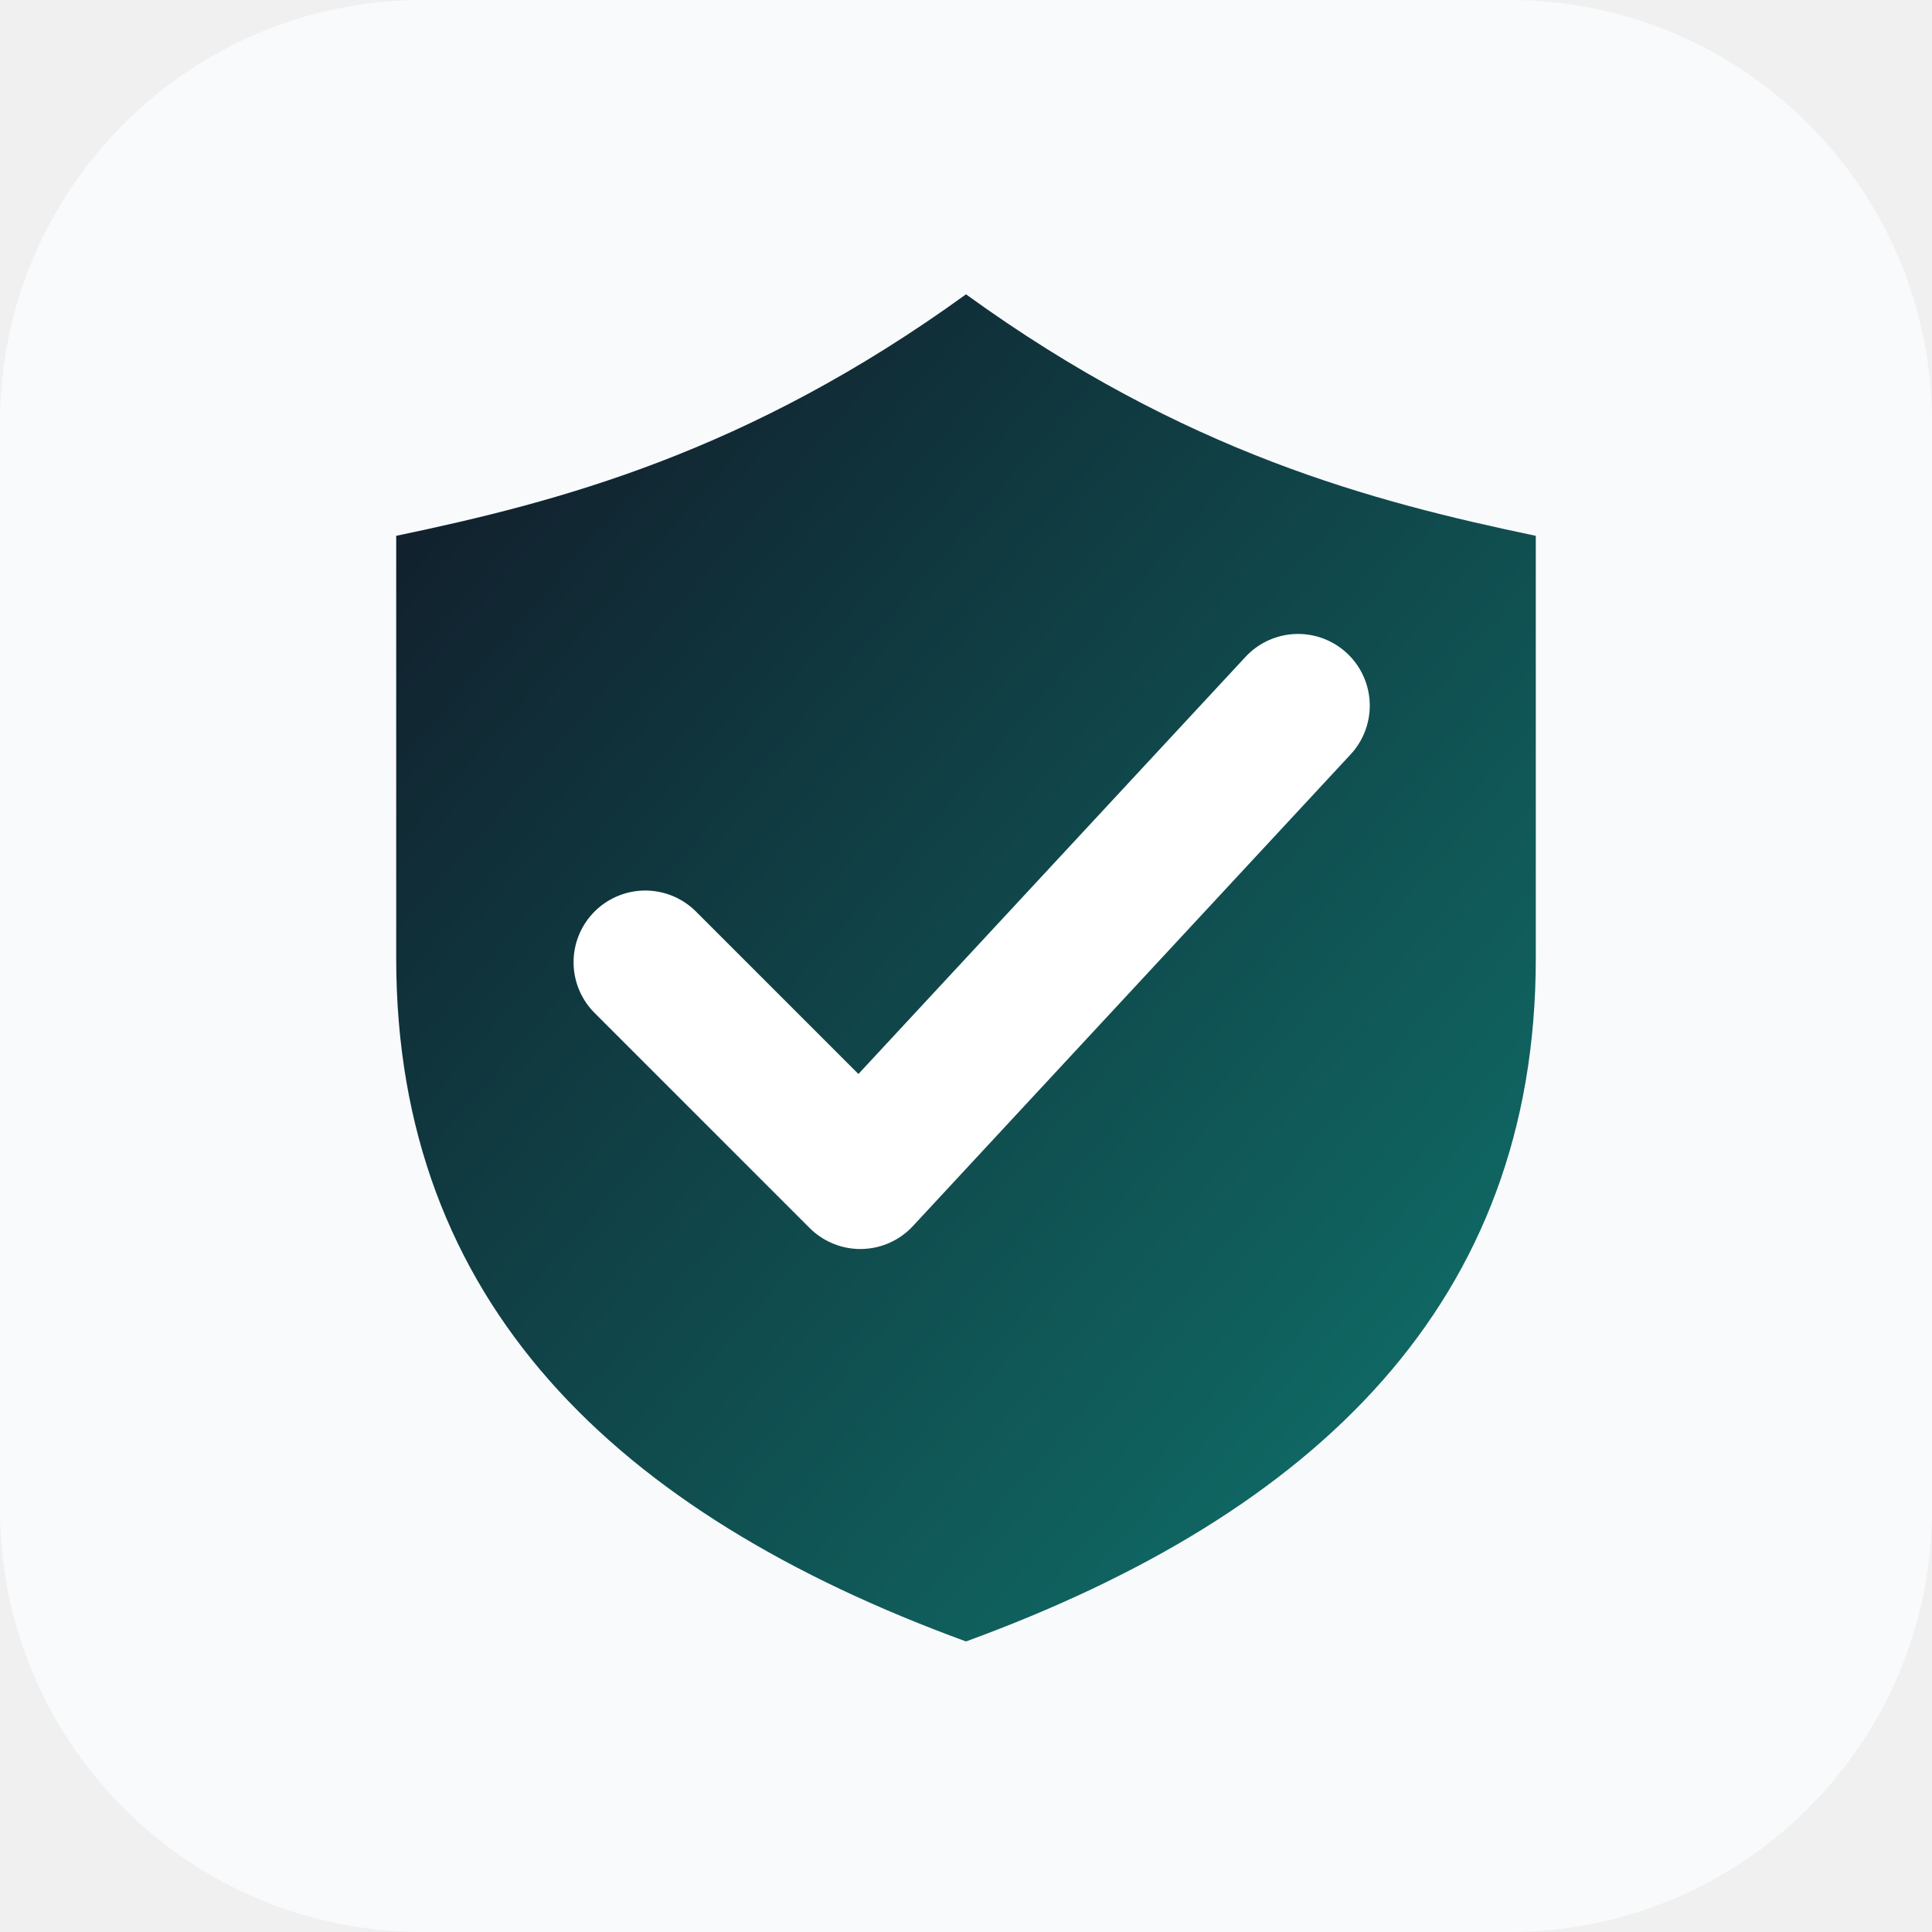
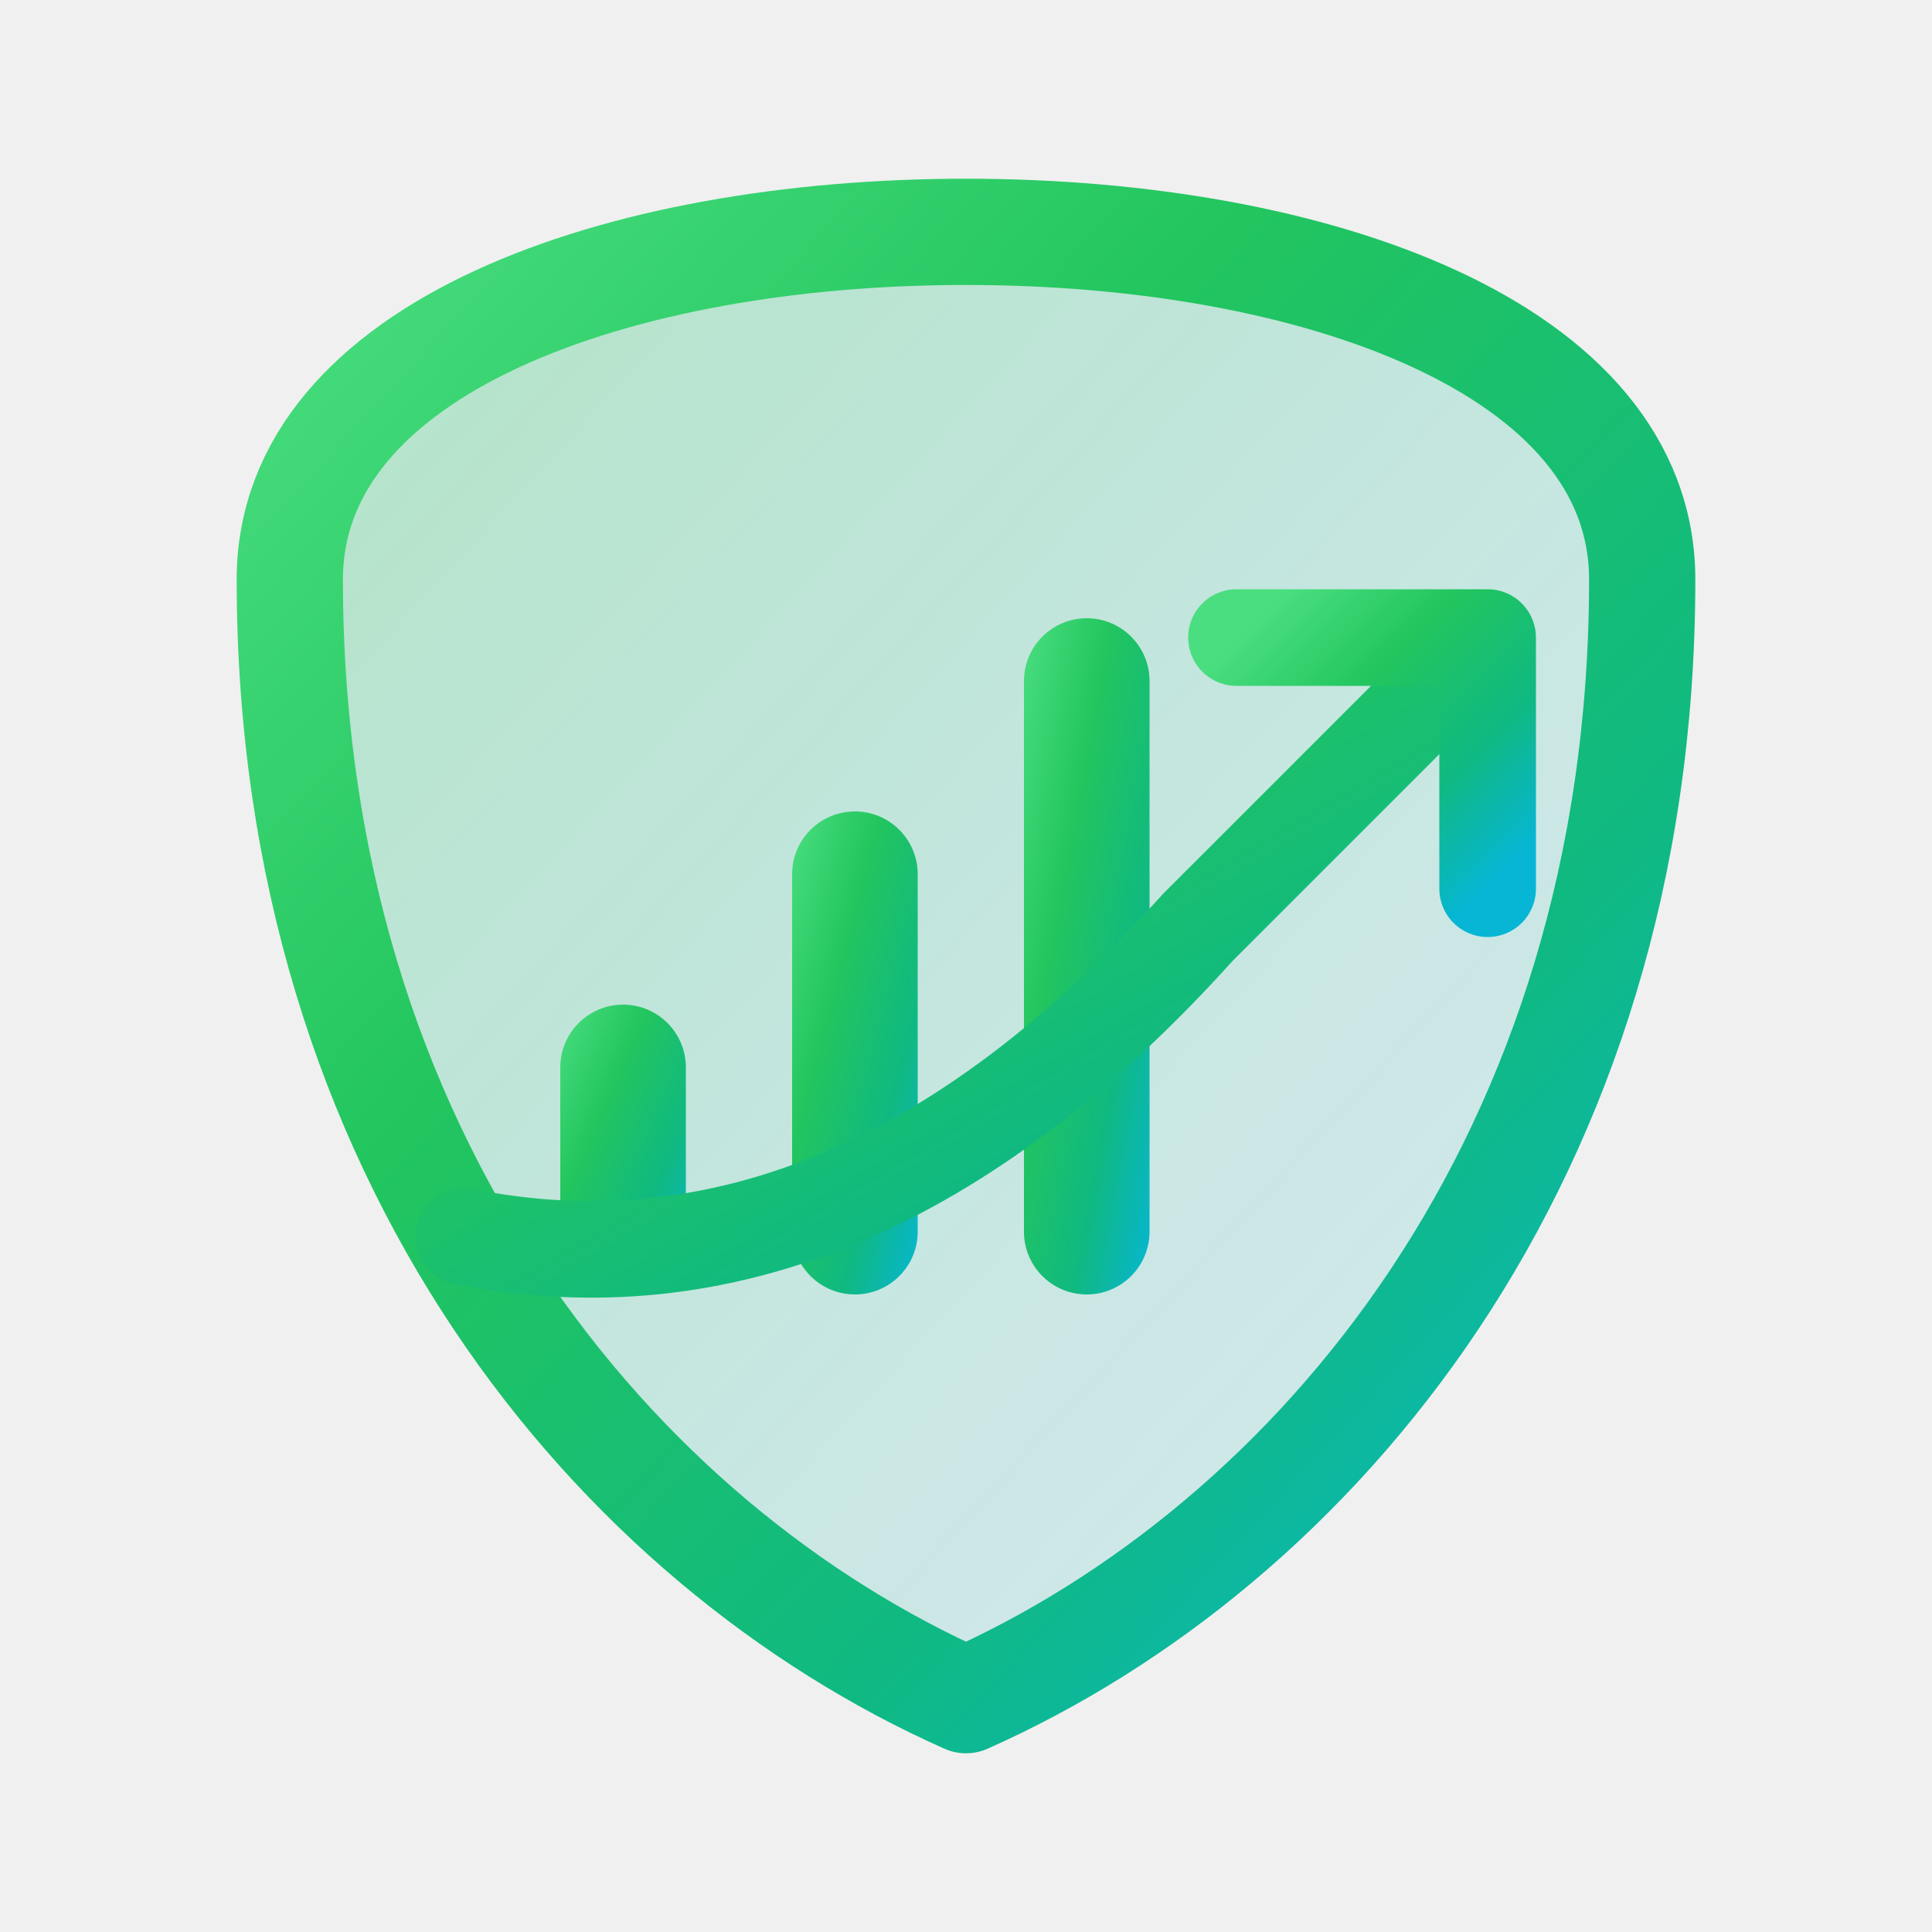
- <svg xmlns="http://www.w3.org/2000/svg" viewBox="0 0 512 512">
+ <svg xmlns="http://www.w3.org/2000/svg" viewBox="0 0 100 100" fill="none">
  <defs>
-     <linearGradient id="g" x1="0" y1="0" x2="1" y2="1">
-       <stop offset="0" stop-color="#111827" />
-       <stop offset="1" stop-color="#0F766E" />
+     <linearGradient id="tg-shield-grad" x1="0%" y1="0%" x2="100%" y2="100%">
+       <stop offset="0%" stop-color="#4ade80" />
+       <stop offset="35%" stop-color="#22c55e" />
+       <stop offset="70%" stop-color="#10b981" />
+       <stop offset="100%" stop-color="#06b6d4" />
+     </linearGradient>
+     <linearGradient id="tg-glow-grad" x1="0%" y1="0%" x2="100%" y2="100%">
+       <stop offset="0%" stop-color="#22c55e" stop-opacity="0.3" />
+       <stop offset="100%" stop-color="#06b6d4" stop-opacity="0.1" />
    </linearGradient>
  </defs>
-   <rect width="512" height="512" rx="112" fill="#F8FAFC" />
-   <path d="M256 78c58 42 108 55 151 64v112c0 91-58 147-151 181C163 401 105 345 105 254V142c43-9 93-22 151-64z" fill="url(#g)" />
-   <path d="M171 255l57 57 116-125" fill="none" stroke="#fff" stroke-width="38" stroke-linecap="round" stroke-linejoin="round" />
+   <path d="M 50 12         C 68 12 85 18 85 30        C 85 60 68 80 50 88        C 32 80 15 60 15 30        C 15 18 32 12 50 12 Z" fill="url(#tg-glow-grad)" stroke="url(#tg-shield-grad)" stroke-width="5.5" stroke-linejoin="round" />
+   <rect x="29" y="52" width="6.5" height="15" rx="3.25" fill="url(#tg-shield-grad)" />
+   <rect x="41" y="42" width="6.5" height="25" rx="3.25" fill="url(#tg-shield-grad)" />
+   <rect x="53" y="32" width="6.5" height="35" rx="3.25" fill="url(#tg-shield-grad)" />
+   <path d="M 24 64         Q 44 68 62 48        L 76 34" stroke="url(#tg-shield-grad)" stroke-width="5" stroke-linecap="round" fill="none" />
+   <path d="M 64 33        L 77 33        L 77 46" stroke="url(#tg-shield-grad)" stroke-width="5" stroke-linecap="round" stroke-linejoin="round" fill="none" />
</svg>
